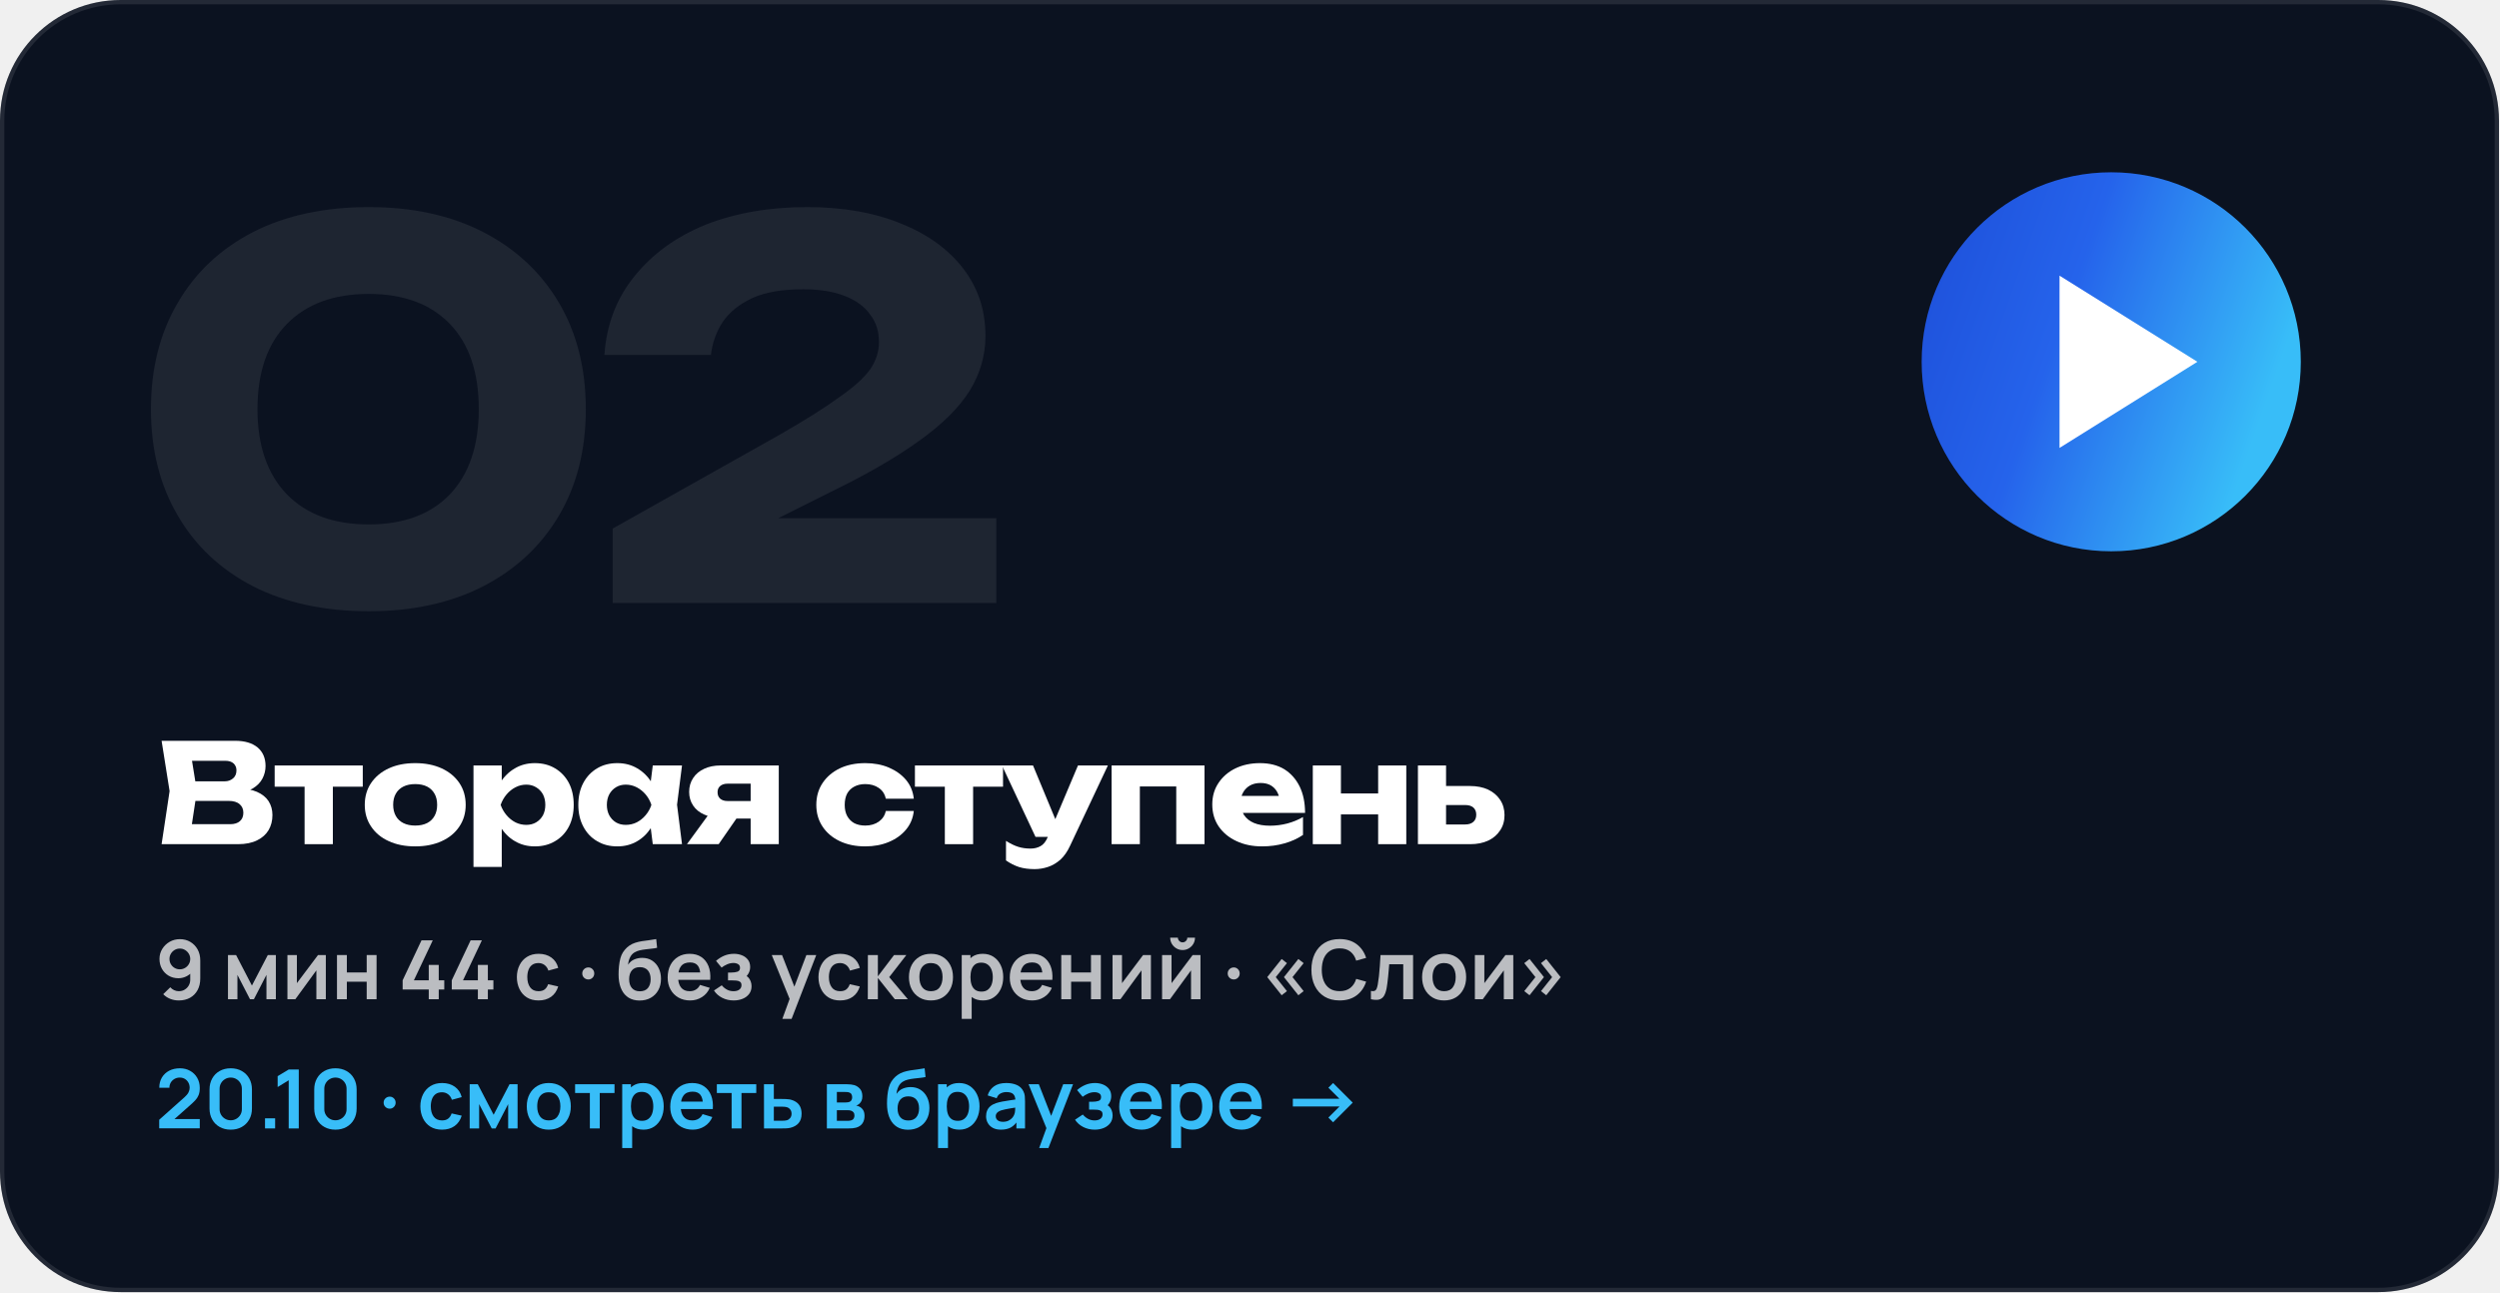
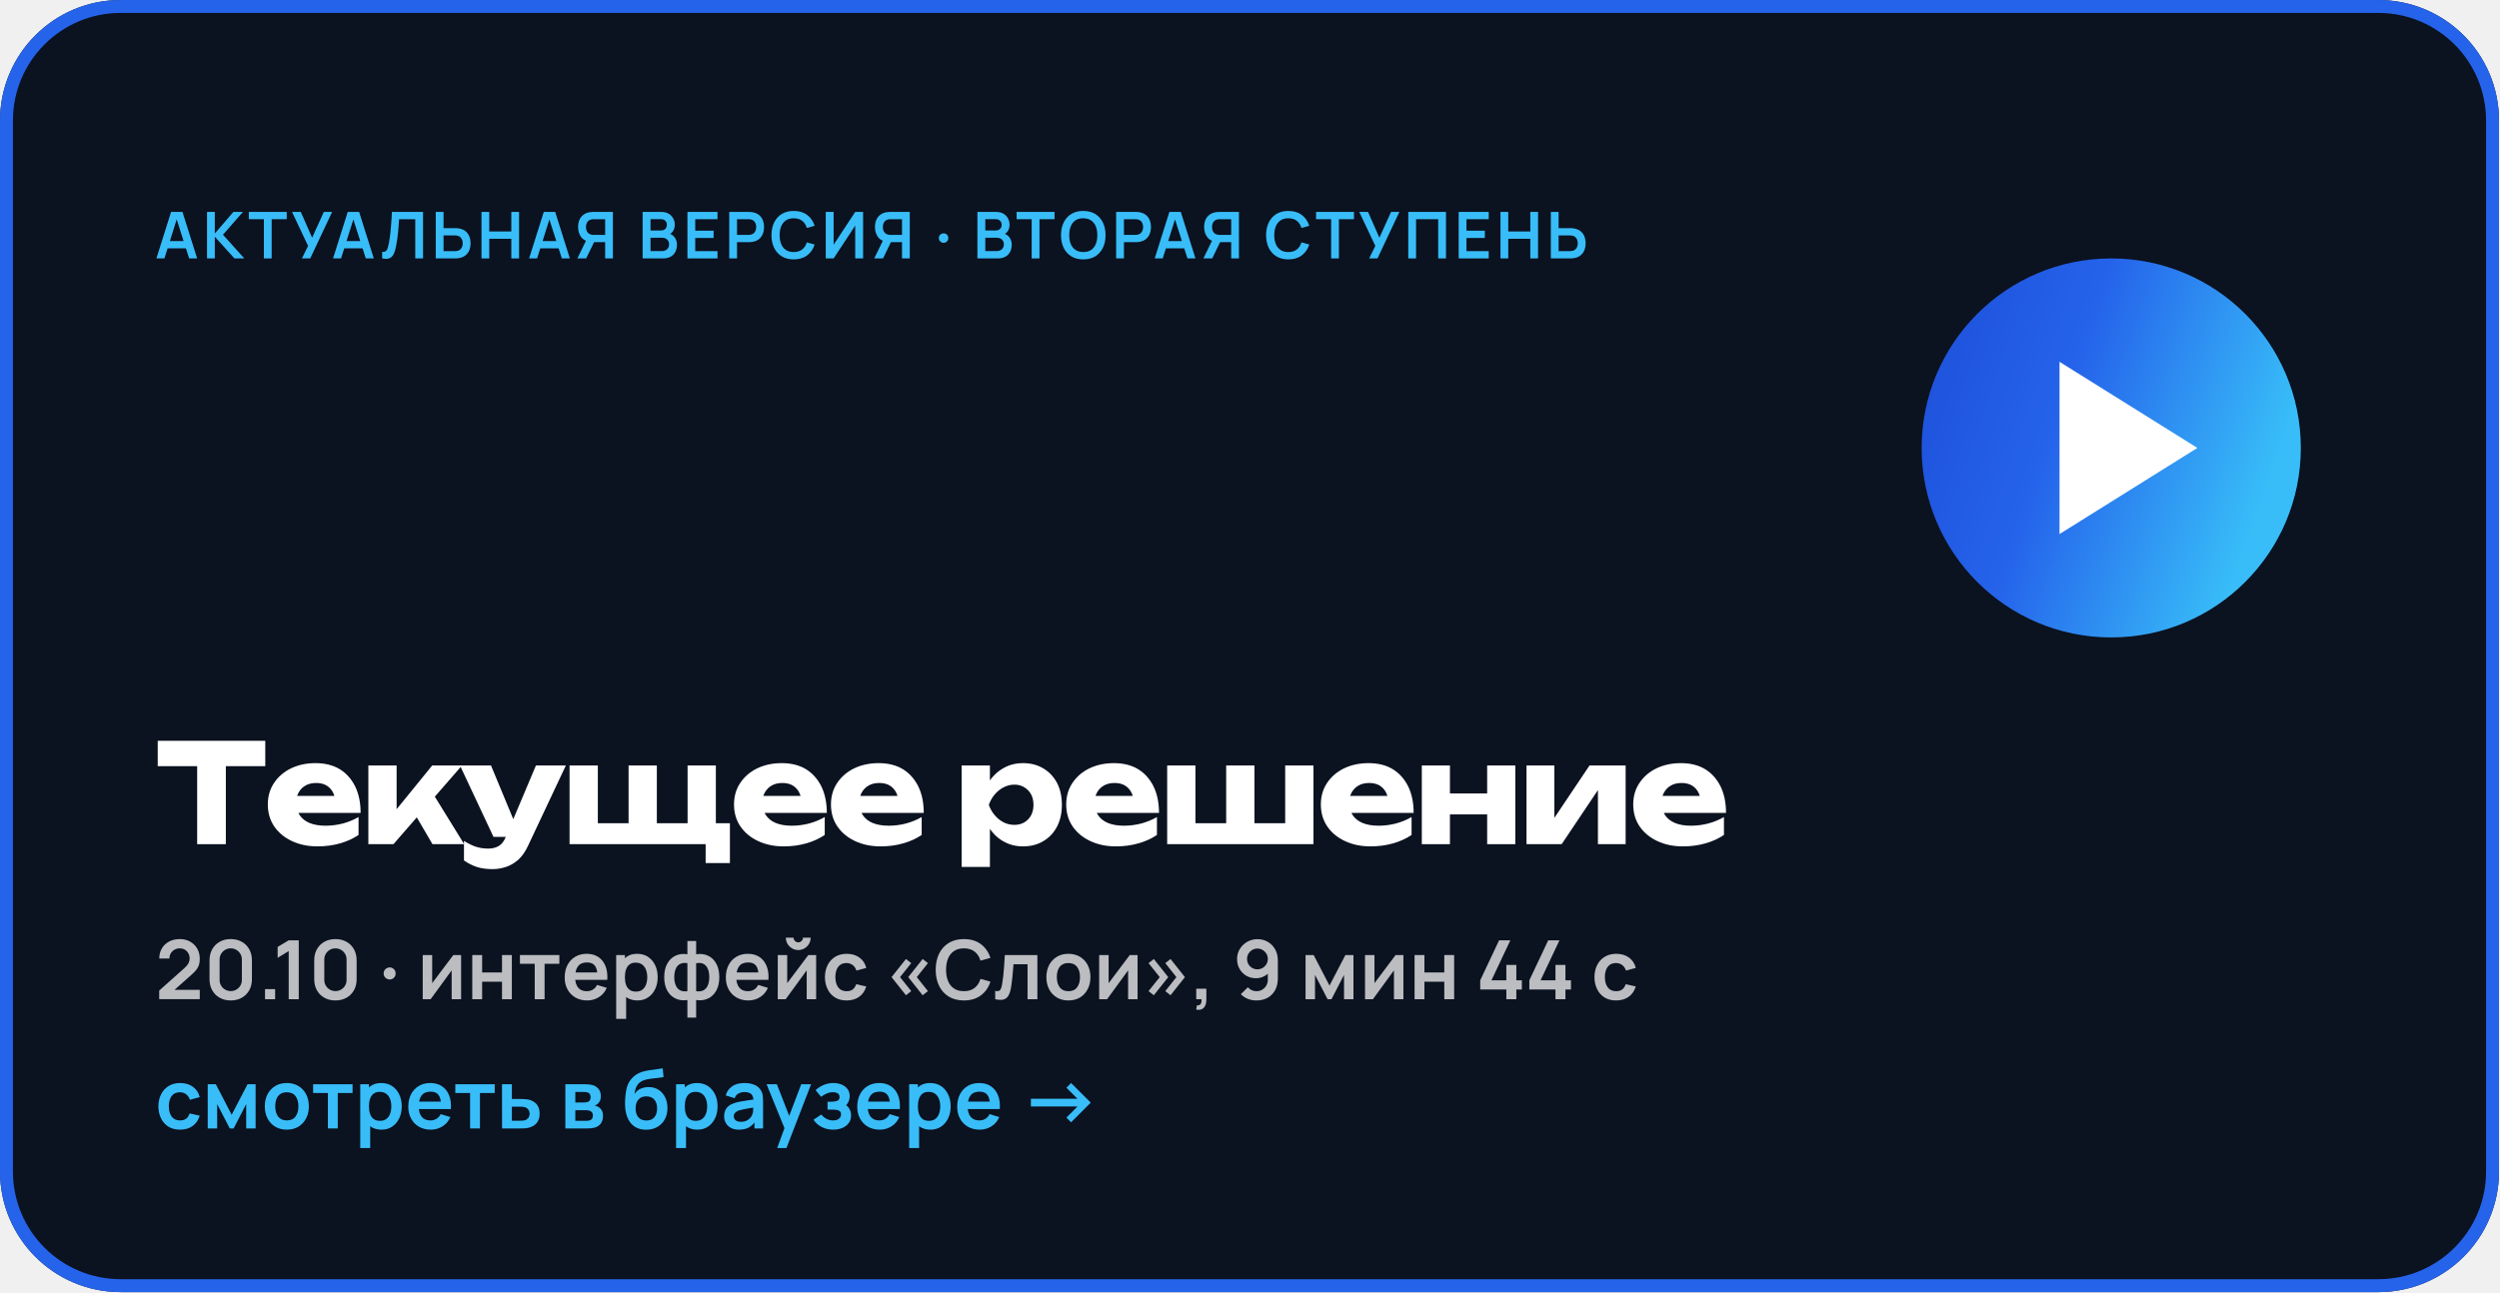
<svg xmlns="http://www.w3.org/2000/svg" width="580" height="300" viewBox="0 0 580 300" role="img" aria-labelledby="t d">
  <defs>
    <linearGradient id="cta" x1="0" y1="0" x2="1" y2="0.35">
      <stop offset="0" stop-color="#1D4ED8" />
      <stop offset=".45" stop-color="#2563EB" />
      <stop offset="1.4" stop-color="#38BDF8" />
    </linearGradient>
-     <path id="U-zero" d="M463 -16Q335 -16 240 32Q145 81 94 169Q42 257 42 375Q42 493 94 581Q145 669 240 718Q335 766 463 766Q590 766 684 718Q779 669 831 581Q883 493 883 375Q883 257 831 169Q779 81 684 32Q590 -16 463 -16ZM463 152Q564 152 620 210Q676 269 676 375Q676 482 620 540Q564 598 463 598Q362 598 305 540Q248 482 248 375Q248 269 305 210Q362 152 463 152Z" />
-     <path id="U-two" d="M34 480Q40 568 92 632Q144 697 230 732Q317 766 426 766Q530 766 608 734Q685 703 728 647Q771 591 771 517Q771 460 740 410Q709 361 643 314Q577 266 470 214L264 111L256 164H792V0H50V144L372 325Q447 368 488 398Q530 427 548 452Q565 477 565 505Q565 536 548 558Q532 581 499 594Q466 607 418 607Q358 607 320 590Q282 572 263 544Q244 515 240 480Z" />
-     <path id="U-uni0412" d="M578 367 595 406Q682 404 738 380Q795 355 823 312Q851 268 851 211Q851 150 823 102Q795 55 740 28Q684 0 601 0H47L105 385L47 750H581Q685 750 743 702Q801 653 801 567Q801 520 779 477Q757 434 708 404Q660 375 578 367ZM252 48 172 145H545Q590 145 615 167Q640 189 640 228Q640 267 613 290Q586 314 533 314H225V456H505Q541 456 566 478Q590 499 590 536Q590 566 569 586Q548 605 509 605H173L252 702L303 385Z" />
-     <path id="U-uni0442" d="M231 501H436V0H231ZM14 571H653V417H14Z" />
-     <path id="U-uni043E" d="M396 -16Q286 -16 204 22Q122 59 76 128Q30 196 30 285Q30 376 76 444Q122 512 204 550Q286 588 396 588Q505 588 588 550Q670 512 716 444Q762 376 762 285Q762 196 716 128Q670 59 588 22Q505 -16 396 -16ZM396 135Q446 135 482 153Q517 171 536 205Q555 239 555 285Q555 333 536 366Q517 400 482 418Q446 436 396 436Q346 436 310 418Q274 400 255 366Q236 333 236 286Q236 239 255 205Q274 171 310 153Q346 135 396 135Z" />
+     <path id="M-uni0410" d="M40 0 494 1440H847L1301 0H1053L641 1292H695L288 0ZM293 312V537H1049V312Z" />
+     <path id="M-uni041A" d="M140 0V1440H381V772L956 1440H1252L633 734L1294 0H988L381 672V0Z" />
+     <path id="M-uni0422" d="M486 0V1214H20V1440H1193V1214H727V0Z" />
+     <path id="M-uni0423" d="M330 0 520 388 23 1440H295L646 642L1008 1440H1265L587 0Z" />
+     <path id="M-uni041B" d="M40 0V202Q88 199 121 210Q154 220 176 250Q199 281 216 338Q233 394 249 480Q272 603 288 736Q303 870 314 1000Q325 1129 331 1243Q337 1357 341 1440H1305V0H1064V1214H564Q559 1147 552 1052Q546 958 536 848Q525 738 510 620Q494 502 472 388Q452 284 424 202Q396 119 350 66Q303 12 228 -6Q154 -24 40 0Z" />
+     <path id="M-uni042C" d="M138 0V1440H379V937H733Q753 937 787 936Q821 934 849 929Q973 910 1054 846Q1136 782 1176 684Q1215 587 1215 469Q1215 350 1176 252Q1136 155 1054 91Q973 27 849 8Q821 4 788 2Q754 0 733 0ZM379 226H723Q744 226 768 228Q793 230 815 235Q874 250 908 288Q943 326 958 374Q972 423 972 469Q972 515 958 563Q943 611 908 649Q874 687 815 702Q793 708 768 710Q744 712 723 712H379Z" />
+     <path id="M-uni041D" d="M140 0V1440H381V834H1063V1440H1303V0H1063V608H381V0Z" />
+     <path id="M-uni042F" d="M1180 0H940V503H568L465 512Q281 542 192 668Q103 795 103 971Q103 1090 142 1188Q182 1285 264 1349Q345 1413 470 1432Q499 1437 532 1438Q564 1440 585 1440H1180ZM353 0H80L392 640L637 586ZM940 728V1214H595Q575 1214 550 1212Q525 1211 504 1205Q444 1190 410 1152Q375 1114 361 1066Q347 1017 347 971Q347 925 361 877Q375 829 410 791Q444 753 504 738Q525 732 550 730Q575 728 595 728Z" />
+     <path id="M-uni0412" d="M140 0V1440H711Q857 1440 950 1382Q1044 1323 1090 1232Q1135 1141 1135 1044Q1135 925 1078 842Q1022 759 925 730V780Q1061 749 1132 651Q1202 553 1202 428Q1202 300 1153 204Q1104 108 1008 54Q911 0 769 0ZM384 227H739Q802 227 852 252Q902 278 930 324Q959 371 959 435Q959 493 934 539Q909 585 861 612Q813 640 746 640H384ZM384 865H708Q760 865 801 885Q842 905 866 944Q890 983 890 1040Q890 1115 842 1165Q794 1215 708 1215H384Z" />
+     <path id="M-uni0415" d="M140 0V1440H1070V1214H381V859H950V633H381V226H1070V0Z" />
+     <path id="M-uni0420" d="M140 0V1440H735Q756 1440 789 1438Q822 1437 850 1432Q975 1413 1056 1349Q1138 1285 1178 1188Q1217 1090 1217 971Q1217 853 1177 756Q1137 658 1056 594Q974 530 850 511Q822 507 788 505Q755 503 735 503H381V0ZM381 728H725Q745 728 770 730Q795 732 816 738Q876 753 910 791Q945 829 960 877Q974 925 974 971Q974 1017 960 1066Q945 1114 910 1152Q876 1190 816 1205Q795 1211 770 1212Q745 1214 725 1214H381Z" />
+     <path id="M-uni0421" d="M749 -30Q533 -30 379 64Q225 159 142 328Q60 497 60 720Q60 943 142 1112Q225 1281 379 1376Q533 1470 749 1470Q998 1470 1164 1346Q1330 1221 1397 1010L1154 943Q1112 1084 1011 1164Q910 1243 749 1243Q604 1243 508 1178Q411 1113 362 996Q314 878 313 720Q313 562 362 444Q410 327 507 262Q604 197 749 197Q910 197 1011 277Q1112 357 1154 497L1397 430Q1330 219 1164 94Q998 -30 749 -30Z" />
+     <path id="M-uni0418" d="M1296 0H1052V1015L384 0H140V1440H384V425L1052 1440H1296Z" />
+     <path id="M-periodcentered" d="M270 483Q207 483 164 525Q120 567 120 630Q120 693 164 735Q207 777 270 777Q328 777 370 735Q413 693 413 630Q413 567 370 525Q328 483 270 483Z" />
+     <path id="M-uni041E" d="M749 -30Q533 -30 379 64Q225 159 142 328Q60 497 60 720Q60 943 142 1112Q225 1281 379 1376Q533 1470 749 1470Q965 1470 1120 1376Q1274 1281 1356 1112Q1439 943 1439 720Q1439 497 1356 328Q1274 159 1120 64Q965 -30 749 -30ZM749 197Q894 196 990 261Q1087 326 1136 444Q1184 562 1184 720Q1184 878 1136 994Q1087 1111 990 1176Q894 1241 749 1243Q604 1244 508 1179Q412 1114 364 996Q315 878 315 720Q315 562 363 446Q411 329 508 264Q604 199 749 197Z" />
+     <path id="M-uni041F" d="M140 0V1440H1307V0H1066V1214H381V0Z" />
+     <path id="U-uni0422" d="M305 659H513V0H305ZM19 750H799V566H19Z" />
+     <path id="U-uni0435" d="M391 -16Q287 -16 206 22Q124 60 77 128Q30 197 30 288Q30 377 75 444Q120 512 198 550Q277 588 376 588Q479 588 552 544Q624 499 664 418Q703 337 703 227H195V350H588L521 307Q517 351 499 382Q481 412 452 428Q422 444 381 444Q336 444 304 426Q272 408 254 376Q236 345 236 303Q236 249 260 212Q285 174 332 154Q380 134 449 134Q512 134 574 150Q637 167 688 197V67Q629 27 554 6Q478 -16 391 -16Z" />
+     <path id="U-uni043A" d="M56 0V571H261V159L201 180L519 571H735L238 0ZM521 0 358 279 512 387 751 0Z" />
+     <path id="U-uni0443" d="M244 -181Q181 -181 132 -166Q83 -150 37 -118V24Q84 -6 125 -19Q166 -32 215 -32Q256 -32 288 -14Q320 4 340 52L559 571H776L502 -11Q473 -74 432 -112Q390 -149 342 -165Q294 -181 244 -181ZM251 53 8 571H233L448 53Z" />
+     <path id="U-uni0449" d="M1117 571V91L1055 152H1219V-137H1043V45L1122 0H56V571H261V91L199 152H534L484 91V571H689V91L627 152H962L912 91V571Z" />
    <path id="U-uni0440" d="M56 571H261V407L252 383V223L261 176V-165H56ZM196 285Q209 378 250 446Q292 513 356 550Q420 588 501 588Q585 588 648 550Q712 512 748 444Q783 376 783 285Q783 196 748 128Q712 59 648 22Q585 -16 501 -16Q420 -16 356 22Q292 59 251 127Q210 195 196 285ZM577 285Q577 328 560 361Q542 394 510 413Q479 432 439 432Q398 432 361 413Q324 394 296 361Q268 328 253 285Q268 243 296 210Q324 177 361 158Q398 140 439 140Q479 140 510 158Q542 177 560 210Q577 243 577 285Z" />
-     <path id="U-uni0430" d="M572 0 546 206 573 285 546 364 572 571H784L748 286L784 0ZM620 285Q606 195 564 127Q523 59 460 22Q396 -16 315 -16Q231 -16 168 22Q104 59 68 128Q32 196 32 285Q32 376 68 444Q104 512 168 550Q231 588 315 588Q396 588 460 550Q523 513 565 446Q607 378 620 285ZM239 285Q239 243 256 210Q274 177 305 158Q336 140 376 140Q418 140 455 158Q492 177 520 210Q548 243 562 285Q548 328 520 361Q492 394 455 413Q418 432 376 432Q336 432 305 413Q274 394 256 361Q239 328 239 285Z" />
-     <path id="U-uni044F" d="M541 313V186H268L266 192Q199 192 148 215Q96 238 68 280Q39 323 39 379Q39 437 68 480Q96 523 148 547Q199 571 266 571H689V0H485V521L541 439H318Q284 439 264 422Q245 406 245 377Q245 347 264 330Q284 313 318 313ZM438 267 253 0H23L218 267Z" />
-     <path id="U-uni0441" d="M737 241Q729 164 681 106Q633 48 556 16Q480 -16 385 -16Q280 -16 200 22Q120 60 75 128Q30 196 30 285Q30 375 75 443Q120 511 200 550Q280 588 385 588Q480 588 556 556Q633 523 681 466Q729 408 737 330H534Q523 381 483 408Q443 436 385 436Q340 436 306 418Q273 401 254 368Q236 334 236 285Q236 237 254 204Q273 170 306 152Q340 135 385 135Q443 135 484 164Q524 193 534 241Z" />
-     <path id="U-uni0443" d="M244 -181Q181 -181 132 -166Q83 -150 37 -118V24Q84 -6 125 -19Q166 -32 215 -32Q256 -32 288 -14Q320 4 340 52L559 571H776L502 -11Q473 -74 432 -112Q390 -149 342 -165Q294 -181 244 -181ZM251 53 8 571H233L448 53Z" />
-     <path id="U-uni043F" d="M730 571V0H525V512L619 419H167L261 512V0H56V571Z" />
-     <path id="U-uni0435" d="M391 -16Q287 -16 206 22Q124 60 77 128Q30 197 30 288Q30 377 75 444Q120 512 198 550Q277 588 376 588Q479 588 552 544Q624 499 664 418Q703 337 703 227H195V350H588L521 307Q517 351 499 382Q481 412 452 428Q422 444 381 444Q336 444 304 426Q272 408 254 376Q236 345 236 303Q236 249 260 212Q285 174 332 154Q380 134 449 134Q512 134 574 150Q637 167 688 197V67Q629 27 554 6Q478 -16 391 -16Z" />
+     <path id="U-uni0448" d="M56 0V571H261V91L199 152H539L484 91V571H689V91L630 152H974L912 91V571H1117V0Z" />
    <path id="U-uni043D" d="M56 571H260V0H56ZM530 571H734V0H530ZM174 368H607V216H174Z" />
-     <path id="U-uni044C" d="M56 0V571H260V50L197 143H399Q437 143 458 162Q479 180 479 214Q479 247 458 266Q437 284 399 284H196V422H433Q509 422 565 396Q621 369 652 322Q684 274 684 211Q684 147 652 100Q621 52 566 26Q510 0 436 0Z" />
-     <path id="M-nine" d="M605 1468Q746 1468 859 1402Q972 1335 1038 1218Q1103 1100 1103 947V508Q1103 345 1038 224Q972 102 854 36Q736 -30 578 -30Q469 -30 372 8Q275 45 198 123L371 292Q410 247 464 222Q519 196 578 196Q662 196 725 236Q788 275 823 338Q858 402 858 475V714L901 666Q840 594 753 554Q666 513 570 513Q435 513 330 575Q226 637 166 744Q107 850 107 985Q107 1120 175 1230Q243 1339 356 1404Q470 1468 605 1468ZM605 1238Q535 1238 477 1204Q419 1170 385 1112Q351 1055 351 985Q351 915 384 857Q418 799 476 765Q533 731 603 731Q673 731 731 765Q789 799 824 857Q858 915 858 985Q858 1053 824 1110Q790 1168 732 1203Q675 1238 605 1238Z" />
-     <path id="M-uni043C" d="M138 0V1080H336L723 334L1111 1080H1308V0H1078V595L771 0H676L369 595V0Z" />
-     <path id="M-uni0438" d="M1076 1080V0H845V705L331 0H138V1080H369V393L885 1080Z" />
-     <path id="M-uni043D" d="M138 0V1080H379V654H864V1080H1105V0H864V428H379V0Z" />
-     <path id="M-four" d="M738 0V238H100V463L561 1440H836L375 463H738V838H982V463H1117V238H982V0Z" />
-     <path id="M-uni0441" d="M609 -30Q442 -30 324 44Q206 119 144 248Q81 377 80 540Q81 706 146 834Q210 963 329 1036Q448 1110 612 1110Q796 1110 924 1018Q1051 925 1090 765L850 700Q822 787 757 836Q692 884 609 884Q515 884 454 840Q393 795 364 717Q335 639 335 540Q335 386 404 291Q473 196 609 196Q705 196 760 240Q816 284 844 367L1090 312Q1040 147 915 58Q790 -30 609 -30Z" />
-     <path id="M-periodcentered" d="M270 483Q207 483 164 525Q120 567 120 630Q120 693 164 735Q207 777 270 777Q328 777 370 735Q413 693 413 630Q413 567 370 525Q328 483 270 483Z" />
-     <path id="M-uni0431" d="M589 -32Q435 -30 327 37Q219 104 158 226Q97 348 84 514Q78 599 83 704Q88 809 105 909Q122 1009 152 1079Q183 1149 233 1208Q283 1268 341 1308Q407 1354 484 1379Q562 1404 647 1418Q732 1431 822 1442Q912 1453 1000 1470L1022 1257Q966 1243 892 1236Q819 1228 740 1219Q662 1210 591 1193Q520 1176 468 1143Q396 1099 358 1017Q320 935 313 844Q375 936 468 974Q560 1011 655 1011Q799 1011 902 943Q1006 875 1062 758Q1117 642 1117 499Q1117 339 1050 219Q983 99 864 33Q745 -33 589 -32ZM601 194Q731 194 798 274Q864 355 864 489Q864 626 796 705Q727 784 601 784Q473 784 406 705Q339 626 339 489Q339 349 407 272Q475 194 601 194Z" />
-     <path id="M-uni0435" d="M631 -30Q467 -30 343 41Q219 112 150 238Q80 364 80 528Q80 705 148 836Q216 966 337 1038Q458 1110 617 1110Q785 1110 902 1032Q1020 953 1077 810Q1134 667 1120 473H881V561Q880 737 819 818Q758 899 627 899Q479 899 407 808Q335 716 335 540Q335 376 407 286Q479 196 617 196Q706 196 770 236Q835 275 870 350L1108 278Q1046 132 916 51Q787 -30 631 -30ZM259 473V655H1002V473Z" />
-     <path id="M-uni0437" d="M524 -30Q370 -30 243 35Q116 100 43 213L233 340Q291 271 362 234Q433 196 520 196Q611 196 663 236Q715 276 715 343Q715 402 680 426Q645 451 588 456Q531 461 466 461H386V652H465Q556 652 618 673Q679 694 679 766Q679 831 631 858Q583 886 519 886Q441 886 365 853Q289 820 229 773L93 937Q183 1017 294 1064Q405 1110 531 1110Q635 1110 726 1074Q816 1038 872 966Q927 894 927 788Q927 712 894 645Q862 578 791 518L788 596Q843 573 882 532Q920 491 940 436Q961 381 961 319Q961 206 901 128Q841 50 742 10Q642 -30 524 -30Z" />
-     <path id="M-uni0443" d="M282 -480 490 91 494 -77 23 1080H274L608 224H544L869 1080H1110L508 -480Z" />
-     <path id="M-uni043A" d="M138 0 140 1080H384V560L779 1080H1080L661 540L1116 0H797L384 520V0Z" />
-     <path id="M-uni043E" d="M617 -30Q455 -30 334 43Q213 116 146 244Q80 373 80 540Q80 710 148 838Q216 966 337 1038Q458 1110 617 1110Q780 1110 901 1037Q1022 964 1089 836Q1156 707 1156 540Q1156 372 1088 244Q1021 115 900 42Q779 -30 617 -30ZM617 196Q761 196 831 292Q901 388 901 540Q901 697 830 790Q759 884 617 884Q520 884 458 840Q395 797 365 720Q335 642 335 540Q335 383 406 290Q478 196 617 196Z" />
-     <path id="M-uni0440" d="M659 -30Q501 -30 394 45Q287 120 233 250Q179 379 179 540Q179 703 233 832Q287 961 392 1036Q496 1110 650 1110Q803 1110 916 1036Q1028 961 1090 832Q1152 704 1152 540Q1152 378 1091 249Q1030 120 919 45Q808 -30 659 -30ZM138 -480V1080H351V322H381V-480ZM622 186Q716 186 777 233Q838 280 868 360Q897 441 897 540Q897 638 867 718Q837 799 774 846Q711 894 614 894Q522 894 464 850Q406 805 378 726Q351 646 351 540Q351 435 378 355Q406 275 466 230Q525 186 622 186Z" />
-     <path id="M-uni0439" d="M639 1202Q556 1202 487 1243Q418 1284 377 1352Q336 1421 336 1505H524Q524 1457 558 1424Q591 1390 639 1390Q687 1390 720 1424Q754 1457 754 1505H942Q942 1421 901 1352Q860 1284 791 1243Q722 1202 639 1202ZM1076 1080V0H845V705L331 0H138V1080H369V393L885 1080Z" />
-     <path id="M-guillemotleft" d="M920 97 568 540 920 983 1049 882 777 540 1049 198ZM512 97 160 540 512 983 641 882 368 540 641 198Z" />
-     <path id="M-uni0421" d="M749 -30Q533 -30 379 64Q225 159 142 328Q60 497 60 720Q60 943 142 1112Q225 1281 379 1376Q533 1470 749 1470Q998 1470 1164 1346Q1330 1221 1397 1010L1154 943Q1112 1084 1011 1164Q910 1243 749 1243Q604 1243 508 1178Q411 1113 362 996Q314 878 313 720Q313 562 362 444Q410 327 507 262Q604 197 749 197Q910 197 1011 277Q1112 357 1154 497L1397 430Q1330 219 1164 94Q998 -30 749 -30Z" />
-     <path id="M-uni043B" d="M40 0V202Q99 191 131 204Q163 218 179 256Q195 294 207 357Q223 446 236 562Q248 678 258 810Q267 942 275 1080H1070V0H830V854H487Q482 789 475 708Q468 628 460 546Q452 464 442 390Q433 317 423 265Q400 148 358 80Q315 12 239 -8Q163 -27 40 0Z" />
-     <path id="M-guillemotright" d="M252 97 123 198 396 540 123 882 252 983 604 540ZM660 97 532 198 804 540 532 882 660 983 1012 540Z" />
+     <path id="U-uni0438" d="M56 0V571H258V111L214 125L513 571H775V0H574V473L618 458L311 0Z" />
    <path id="M-two" d="M100 2V212L716 761Q788 825 816 882Q844 939 844 992Q844 1064 813 1120Q782 1177 728 1210Q673 1243 602 1243Q527 1243 470 1208Q412 1174 380 1117Q348 1060 350 994H102Q102 1138 166 1245Q231 1352 344 1411Q458 1470 607 1470Q745 1470 855 1408Q965 1347 1028 1238Q1091 1130 1091 989Q1091 886 1063 816Q1035 746 980 687Q924 628 842 556L405 169L383 229H1091V2Z" />
    <path id="M-zero" d="M658 -30Q505 -30 388 36Q271 101 206 218Q140 335 140 488V952Q140 1105 206 1222Q271 1339 388 1404Q505 1470 658 1470Q811 1470 928 1404Q1044 1339 1110 1222Q1176 1105 1176 952V488Q1176 335 1110 218Q1044 101 928 36Q811 -30 658 -30ZM658 199Q734 199 796 236Q858 272 894 334Q930 395 930 471V970Q930 1047 894 1108Q858 1170 796 1206Q734 1243 658 1243Q582 1243 520 1206Q458 1170 422 1108Q386 1047 386 970V471Q386 395 422 334Q458 272 520 236Q582 199 658 199Z" />
    <path id="M-period" d="M180 0V247H427V0Z" />
    <path id="M-one" d="M390 0V1177L120 1012V1278L390 1440H636V0Z" />
+     <path id="M-uni0438" d="M1076 1080V0H845V705L331 0H138V1080H369V393L885 1080Z" />
+     <path id="M-uni043D" d="M138 0V1080H379V654H864V1080H1105V0H864V428H379V0Z" />
    <path id="M-uni0442" d="M411 0V866H50V1080H1013V866H652V0Z" />
+     <path id="M-uni0435" d="M631 -30Q467 -30 343 41Q219 112 150 238Q80 364 80 528Q80 705 148 836Q216 966 337 1038Q458 1110 617 1110Q785 1110 902 1032Q1020 953 1077 810Q1134 667 1120 473H881V561Q880 737 819 818Q758 899 627 899Q479 899 407 808Q335 716 335 540Q335 376 407 286Q479 196 617 196Q706 196 770 236Q835 275 870 350L1108 278Q1046 132 916 51Q787 -30 631 -30ZM259 473V655H1002V473Z" />
+     <path id="M-uni0440" d="M659 -30Q501 -30 394 45Q287 120 233 250Q179 379 179 540Q179 703 233 832Q287 961 392 1036Q496 1110 650 1110Q803 1110 916 1036Q1028 961 1090 832Q1152 704 1152 540Q1152 378 1091 249Q1030 120 919 45Q808 -30 659 -30ZM138 -480V1080H351V322H381V-480ZM622 186Q716 186 777 233Q838 280 868 360Q897 441 897 540Q897 638 867 718Q837 799 774 846Q711 894 614 894Q522 894 464 850Q406 805 378 726Q351 646 351 540Q351 435 378 355Q406 275 466 230Q525 186 622 186Z" />
+     <path id="M-uni0444" d="M646 -450V-19Q488 -44 360 15Q231 74 156 207Q80 340 80 540Q80 739 156 873Q231 1007 360 1066Q488 1124 646 1099V1423H860V1099Q1018 1124 1146 1066Q1275 1007 1350 873Q1426 739 1426 540Q1426 340 1350 207Q1275 74 1146 15Q1018 -44 860 -19V-450ZM646 197V881Q565 895 504 876Q444 858 404 812Q365 767 345 698Q325 628 325 540Q325 451 346 382Q366 313 407 267Q448 221 508 202Q568 184 646 197ZM860 197Q938 184 998 202Q1058 220 1098 265Q1139 310 1160 380Q1181 449 1181 540Q1181 631 1161 700Q1141 769 1102 814Q1062 860 1002 878Q941 895 860 881Z" />
+     <path id="M-uni0439" d="M639 1202Q556 1202 487 1243Q418 1284 377 1352Q336 1421 336 1505H524Q524 1457 558 1424Q591 1390 639 1390Q687 1390 720 1424Q754 1457 754 1505H942Q942 1421 901 1352Q860 1284 791 1243Q722 1202 639 1202ZM1076 1080V0H845V705L331 0H138V1080H369V393L885 1080Z" />
+     <path id="M-uni0441" d="M609 -30Q442 -30 324 44Q206 119 144 248Q81 377 80 540Q81 706 146 834Q210 963 329 1036Q448 1110 612 1110Q796 1110 924 1018Q1051 925 1090 765L850 700Q822 787 757 836Q692 884 609 884Q515 884 454 840Q393 795 364 717Q335 639 335 540Q335 386 404 291Q473 196 609 196Q705 196 760 240Q816 284 844 367L1090 312Q1040 147 915 58Q790 -30 609 -30Z" />
+     <path id="M-guillemotleft" d="M920 97 568 540 920 983 1049 882 777 540 1049 198ZM512 97 160 540 512 983 641 882 368 540 641 198Z" />
+     <path id="M-uni043B" d="M40 0V202Q99 191 131 204Q163 218 179 256Q195 294 207 357Q223 446 236 562Q248 678 258 810Q267 942 275 1080H1070V0H830V854H487Q482 789 475 708Q468 628 460 546Q452 464 442 390Q433 317 423 265Q400 148 358 80Q315 12 239 -8Q163 -27 40 0Z" />
+     <path id="M-uni043E" d="M617 -30Q455 -30 334 43Q213 116 146 244Q80 373 80 540Q80 710 148 838Q216 966 337 1038Q458 1110 617 1110Q780 1110 901 1037Q1022 964 1089 836Q1156 707 1156 540Q1156 372 1088 244Q1021 115 900 42Q779 -30 617 -30ZM617 196Q761 196 831 292Q901 388 901 540Q901 697 830 790Q759 884 617 884Q520 884 458 840Q395 797 365 720Q335 642 335 540Q335 383 406 290Q478 196 617 196Z" />
+     <path id="M-guillemotright" d="M252 97 123 198 396 540 123 882 252 983 604 540ZM660 97 532 198 804 540 532 882 660 983 1012 540Z" />
+     <path id="M-comma" d="M120 -255 134 -151Q180 -155 207 -136Q234 -116 244 -80Q253 -45 248 0H120V257H367V-10Q367 -141 305 -208Q243 -275 120 -255Z" />
+     <path id="M-nine" d="M605 1468Q746 1468 859 1402Q972 1335 1038 1218Q1103 1100 1103 947V508Q1103 345 1038 224Q972 102 854 36Q736 -30 578 -30Q469 -30 372 8Q275 45 198 123L371 292Q410 247 464 222Q519 196 578 196Q662 196 725 236Q788 275 823 338Q858 402 858 475V714L901 666Q840 594 753 554Q666 513 570 513Q435 513 330 575Q226 637 166 744Q107 850 107 985Q107 1120 175 1230Q243 1339 356 1404Q470 1468 605 1468ZM605 1238Q535 1238 477 1204Q419 1170 385 1112Q351 1055 351 985Q351 915 384 857Q418 799 476 765Q533 731 603 731Q673 731 731 765Q789 799 824 857Q858 915 858 985Q858 1053 824 1110Q790 1168 732 1203Q675 1238 605 1238Z" />
+     <path id="M-uni043C" d="M138 0V1080H336L723 334L1111 1080H1308V0H1078V595L771 0H676L369 595V0Z" />
+     <path id="M-four" d="M738 0V238H100V463L561 1440H836L375 463H738V838H982V463H1117V238H982V0Z" />
    <path id="M-uni044C" d="M139 0 138 1080H379V720H573Q618 720 674 718Q731 716 769 709Q860 689 924 645Q989 601 1023 530Q1057 459 1057 359Q1057 216 984 130Q910 45 777 14Q737 5 680 2Q622 0 576 0ZM379 189H597Q619 189 646 191Q673 193 698 200Q743 212 778 254Q812 297 812 359Q812 424 777 466Q742 508 691 521Q668 527 643 529Q618 531 597 531H379Z" />
    <path id="M-uni0432" d="M138 0V1080H629Q682 1080 728 1074Q774 1068 807 1059Q885 1036 945 970Q1005 903 1005 786Q1005 717 983 672Q961 628 925 598Q908 584 890 574Q872 564 854 558Q893 552 928 535Q983 508 1020 455Q1058 402 1058 306Q1058 197 1006 122Q953 48 852 19Q815 9 767 4Q719 0 669 0ZM382 186H652Q673 186 698 190Q723 194 743 201Q779 214 796 247Q812 280 812 316Q812 365 788 394Q763 424 729 434Q709 442 686 444Q662 445 647 445H382ZM382 634H582Q613 634 642 638Q672 641 692 650Q725 663 740 694Q756 725 756 763Q756 803 738 836Q721 868 683 879Q658 889 622 890Q587 891 577 891H382Z" />
+     <path id="M-uni0431" d="M589 -32Q435 -30 327 37Q219 104 158 226Q97 348 84 514Q78 599 83 704Q88 809 105 909Q122 1009 152 1079Q183 1149 233 1208Q283 1268 341 1308Q407 1354 484 1379Q562 1404 647 1418Q732 1431 822 1442Q912 1453 1000 1470L1022 1257Q966 1243 892 1236Q819 1228 740 1219Q662 1210 591 1193Q520 1176 468 1143Q396 1099 358 1017Q320 935 313 844Q375 936 468 974Q560 1011 655 1011Q799 1011 902 943Q1006 875 1062 758Q1117 642 1117 499Q1117 339 1050 219Q983 99 864 33Q745 -33 589 -32ZM601 194Q731 194 798 274Q864 355 864 489Q864 626 796 705Q727 784 601 784Q473 784 406 705Q339 626 339 489Q339 349 407 272Q475 194 601 194Z" />
    <path id="M-uni0430" d="M442 -30Q325 -30 244 14Q163 59 122 133Q80 207 80 296Q80 374 106 436Q132 499 186 544Q240 590 326 619Q391 640 478 657Q566 674 668 688Q771 703 883 720L797 671Q798 783 747 836Q696 889 575 889Q502 889 434 855Q366 821 339 738L119 807Q159 944 272 1027Q384 1110 575 1110Q719 1110 828 1063Q938 1016 991 909Q1020 852 1026 792Q1032 733 1032 663V0H821V234L856 196Q783 79 686 24Q588 -30 442 -30ZM490 162Q572 162 630 191Q688 220 722 262Q757 304 769 341Q788 387 790 446Q793 506 793 543L867 521Q758 504 680 491Q602 478 546 466Q490 455 447 441Q405 426 376 406Q347 386 332 360Q316 334 316 299Q316 259 336 228Q356 198 394 180Q433 162 490 162Z" />
+     <path id="M-uni0443" d="M282 -480 490 91 494 -77 23 1080H274L608 224H544L869 1080H1110L508 -480Z" />
+     <path id="M-uni0437" d="M524 -30Q370 -30 243 35Q116 100 43 213L233 340Q291 271 362 234Q433 196 520 196Q611 196 663 236Q715 276 715 343Q715 402 680 426Q645 451 588 456Q531 461 466 461H386V652H465Q556 652 618 673Q679 694 679 766Q679 831 631 858Q583 886 519 886Q441 886 365 853Q289 820 229 773L93 937Q183 1017 294 1064Q405 1110 531 1110Q635 1110 726 1074Q816 1038 872 966Q927 894 927 788Q927 712 894 645Q862 578 791 518L788 596Q843 573 882 532Q920 491 940 436Q961 381 961 319Q961 206 901 128Q841 50 742 10Q642 -30 524 -30Z" />
    <path id="M-arrowright" d="M280 536V725H1418L1148 995L1263 1110L1743 630L1263 150L1148 265L1419 536Z" />
  </defs>
  <rect width="580" height="300" rx="28" fill="#0B1220" />
  <rect x=".5" y=".5" width="579" height="299" rx="27.5" fill="none" stroke="#FFFFFF" stroke-opacity=".1" />
-   <g fill="#FFFFFF" fill-opacity="0.08">
-     <use href="#U-zero" transform="matrix(0.12 0 0 -0.12 30.0 140.0)" />
-     <use href="#U-two" transform="matrix(0.12 0 0 -0.12 136.2 140.0)" />
+   <rect x="1.5" y="1.5" width="577" height="297" rx="26.5" fill="none" stroke="#2563EB" stroke-width="3" />
+   <g fill="#38BDF8">
+     <use href="#M-uni0410" transform="matrix(0.0075 0 0 -0.0075 36.0 60.0)" />
+     <use href="#M-uni041A" transform="matrix(0.0075 0 0 -0.0075 47.0 60.0)" />
+     <use href="#M-uni0422" transform="matrix(0.0075 0 0 -0.0075 57.6 60.0)" />
+     <use href="#M-uni0423" transform="matrix(0.0075 0 0 -0.0075 67.6 60.0)" />
+     <use href="#M-uni0410" transform="matrix(0.0075 0 0 -0.0075 77.0 60.0)" />
+     <use href="#M-uni041B" transform="matrix(0.0075 0 0 -0.0075 88.4 60.0)" />
+     <use href="#M-uni042C" transform="matrix(0.0075 0 0 -0.0075 100.1 60.0)" />
+     <use href="#M-uni041D" transform="matrix(0.0075 0 0 -0.0075 110.7 60.0)" />
+     <use href="#M-uni0410" transform="matrix(0.0075 0 0 -0.0075 122.5 60.0)" />
+     <use href="#M-uni042F" transform="matrix(0.0075 0 0 -0.0075 133.4 60.0)" />
+     <use href="#M-uni0412" transform="matrix(0.0075 0 0 -0.0075 148.1 60.0)" />
+     <use href="#M-uni0415" transform="matrix(0.0075 0 0 -0.0075 158.5 60.0)" />
+     <use href="#M-uni0420" transform="matrix(0.0075 0 0 -0.0075 168.2 60.0)" />
+     <use href="#M-uni0421" transform="matrix(0.0075 0 0 -0.0075 178.6 60.0)" />
+     <use href="#M-uni0418" transform="matrix(0.0075 0 0 -0.0075 190.6 60.0)" />
+     <use href="#M-uni042F" transform="matrix(0.0075 0 0 -0.0075 202.3 60.0)" />
+     <use href="#M-periodcentered" transform="matrix(0.0075 0 0 -0.0075 217.0 60.0)" />
+     <use href="#M-uni0412" transform="matrix(0.0075 0 0 -0.0075 225.8 60.0)" />
+     <use href="#M-uni0422" transform="matrix(0.0075 0 0 -0.0075 235.8 60.0)" />
+     <use href="#M-uni041E" transform="matrix(0.0075 0 0 -0.0075 245.8 60.0)" />
+     <use href="#M-uni0420" transform="matrix(0.0075 0 0 -0.0075 258.0 60.0)" />
+     <use href="#M-uni0410" transform="matrix(0.0075 0 0 -0.0075 267.7 60.0)" />
+     <use href="#M-uni042F" transform="matrix(0.0075 0 0 -0.0075 278.7 60.0)" />
+     <use href="#M-uni0421" transform="matrix(0.0075 0 0 -0.0075 293.4 60.0)" />
+     <use href="#M-uni0422" transform="matrix(0.0075 0 0 -0.0075 305.3 60.0)" />
+     <use href="#M-uni0423" transform="matrix(0.0075 0 0 -0.0075 315.3 60.0)" />
+     <use href="#M-uni041F" transform="matrix(0.0075 0 0 -0.0075 325.8 60.0)" />
+     <use href="#M-uni0415" transform="matrix(0.0075 0 0 -0.0075 337.5 60.0)" />
+     <use href="#M-uni041D" transform="matrix(0.0075 0 0 -0.0075 347.2 60.0)" />
+     <use href="#M-uni042C" transform="matrix(0.0075 0 0 -0.0075 358.9 60.0)" />
  </g>
-   <circle cx="490" cy="84" r="44" fill="url(#cta)" />
-   <path d="M478 64 L510 84 L478 104 Z" fill="#FFFFFF" />
-   <g fill="#FFFFFF">
-     <use href="#U-uni0412" transform="matrix(0.032 0 0 -0.032 36.0 196.0)" />
-     <use href="#U-uni0442" transform="matrix(0.032 0 0 -0.032 63.3 196.0)" />
-     <use href="#U-uni043E" transform="matrix(0.032 0 0 -0.032 83.7 196.0)" />
-     <use href="#U-uni0440" transform="matrix(0.032 0 0 -0.032 108.1 196.0)" />
-     <use href="#U-uni0430" transform="matrix(0.032 0 0 -0.032 133.2 196.0)" />
-     <use href="#U-uni044F" transform="matrix(0.032 0 0 -0.032 158.7 196.0)" />
-     <use href="#U-uni0441" transform="matrix(0.032 0 0 -0.032 188.5 196.0)" />
-     <use href="#U-uni0442" transform="matrix(0.032 0 0 -0.032 211.9 196.0)" />
-     <use href="#U-uni0443" transform="matrix(0.032 0 0 -0.032 232.3 196.0)" />
-     <use href="#U-uni043F" transform="matrix(0.032 0 0 -0.032 256.2 196.0)" />
-     <use href="#U-uni0435" transform="matrix(0.032 0 0 -0.032 280.4 196.0)" />
-     <use href="#U-uni043D" transform="matrix(0.032 0 0 -0.032 302.9 196.0)" />
-     <use href="#U-uni044C" transform="matrix(0.032 0 0 -0.032 327.3 196.0)" />
+   <circle cx="490" cy="104" r="44" fill="url(#cta)" />
+   <path d="M478 84 L510 104 L478 124 Z" fill="#FFFFFF" />
+   <g fill="#FFFFFF" fill-opacity="1">
+     <use href="#U-uni0422" transform="matrix(0.032 0 0 -0.032 36.0 196.0)" />
+     <use href="#U-uni0435" transform="matrix(0.032 0 0 -0.032 61.2 196.0)" />
+     <use href="#U-uni043A" transform="matrix(0.032 0 0 -0.032 83.7 196.0)" />
+     <use href="#U-uni0443" transform="matrix(0.032 0 0 -0.032 106.5 196.0)" />
+     <use href="#U-uni0449" transform="matrix(0.032 0 0 -0.032 130.4 196.0)" />
+     <use href="#U-uni0435" transform="matrix(0.032 0 0 -0.032 169.4 196.0)" />
+     <use href="#U-uni0435" transform="matrix(0.032 0 0 -0.032 191.9 196.0)" />
+     <use href="#U-uni0440" transform="matrix(0.032 0 0 -0.032 221.4 196.0)" />
+     <use href="#U-uni0435" transform="matrix(0.032 0 0 -0.032 246.5 196.0)" />
+     <use href="#U-uni0448" transform="matrix(0.032 0 0 -0.032 269.1 196.0)" />
+     <use href="#U-uni0435" transform="matrix(0.032 0 0 -0.032 305.6 196.0)" />
+     <use href="#U-uni043D" transform="matrix(0.032 0 0 -0.032 328.2 196.0)" />
+     <use href="#U-uni0438" transform="matrix(0.032 0 0 -0.032 352.5 196.0)" />
+     <use href="#U-uni0435" transform="matrix(0.032 0 0 -0.032 378.1 196.0)" />
  </g>
  <g fill="#FFFFFF" fill-opacity="0.72">
-     <use href="#M-nine" transform="matrix(0.0095 0 0 -0.0095 36.0 232.0)" />
-     <use href="#M-uni043C" transform="matrix(0.0095 0 0 -0.0095 51.6 232.0)" />
-     <use href="#M-uni0438" transform="matrix(0.0095 0 0 -0.0095 65.4 232.0)" />
-     <use href="#M-uni043D" transform="matrix(0.0095 0 0 -0.0095 76.9 232.0)" />
-     <use href="#M-four" transform="matrix(0.0095 0 0 -0.0095 92.5 232.0)" />
-     <use href="#M-four" transform="matrix(0.0095 0 0 -0.0095 103.9 232.0)" />
-     <use href="#M-uni0441" transform="matrix(0.0095 0 0 -0.0095 119.2 232.0)" />
-     <use href="#M-periodcentered" transform="matrix(0.0095 0 0 -0.0095 134.0 232.0)" />
-     <use href="#M-uni0431" transform="matrix(0.0095 0 0 -0.0095 142.8 232.0)" />
-     <use href="#M-uni0435" transform="matrix(0.0095 0 0 -0.0095 154.2 232.0)" />
-     <use href="#M-uni0437" transform="matrix(0.0095 0 0 -0.0095 165.3 232.0)" />
-     <use href="#M-uni0443" transform="matrix(0.0095 0 0 -0.0095 178.9 232.0)" />
-     <use href="#M-uni0441" transform="matrix(0.0095 0 0 -0.0095 189.2 232.0)" />
-     <use href="#M-uni043A" transform="matrix(0.0095 0 0 -0.0095 200.1 232.0)" />
-     <use href="#M-uni043E" transform="matrix(0.0095 0 0 -0.0095 210.2 232.0)" />
-     <use href="#M-uni0440" transform="matrix(0.0095 0 0 -0.0095 221.9 232.0)" />
-     <use href="#M-uni0435" transform="matrix(0.0095 0 0 -0.0095 233.6 232.0)" />
-     <use href="#M-uni043D" transform="matrix(0.0095 0 0 -0.0095 245.0 232.0)" />
-     <use href="#M-uni0438" transform="matrix(0.0095 0 0 -0.0095 256.9 232.0)" />
-     <use href="#M-uni0439" transform="matrix(0.0095 0 0 -0.0095 268.4 232.0)" />
-     <use href="#M-periodcentered" transform="matrix(0.0095 0 0 -0.0095 283.8 232.0)" />
-     <use href="#M-guillemotleft" transform="matrix(0.0095 0 0 -0.0095 292.6 232.0)" />
-     <use href="#M-uni0421" transform="matrix(0.0095 0 0 -0.0095 303.8 232.0)" />
-     <use href="#M-uni043B" transform="matrix(0.0095 0 0 -0.0095 317.8 232.0)" />
-     <use href="#M-uni043E" transform="matrix(0.0095 0 0 -0.0095 329.3 232.0)" />
-     <use href="#M-uni0438" transform="matrix(0.0095 0 0 -0.0095 341.0 232.0)" />
-     <use href="#M-guillemotright" transform="matrix(0.0095 0 0 -0.0095 352.6 232.0)" />
+     <use href="#M-two" transform="matrix(0.0095 0 0 -0.0095 36.0 232.0)" />
+     <use href="#M-zero" transform="matrix(0.0095 0 0 -0.0095 47.3 232.0)" />
+     <use href="#M-period" transform="matrix(0.0095 0 0 -0.0095 59.8 232.0)" />
+     <use href="#M-one" transform="matrix(0.0095 0 0 -0.0095 63.3 232.0)" />
+     <use href="#M-zero" transform="matrix(0.0095 0 0 -0.0095 71.6 232.0)" />
+     <use href="#M-periodcentered" transform="matrix(0.0095 0 0 -0.0095 87.9 232.0)" />
+     <use href="#M-uni0438" transform="matrix(0.0095 0 0 -0.0095 96.8 232.0)" />
+     <use href="#M-uni043D" transform="matrix(0.0095 0 0 -0.0095 108.3 232.0)" />
+     <use href="#M-uni0442" transform="matrix(0.0095 0 0 -0.0095 120.2 232.0)" />
+     <use href="#M-uni0435" transform="matrix(0.0095 0 0 -0.0095 130.3 232.0)" />
+     <use href="#M-uni0440" transform="matrix(0.0095 0 0 -0.0095 141.7 232.0)" />
+     <use href="#M-uni0444" transform="matrix(0.0095 0 0 -0.0095 153.4 232.0)" />
+     <use href="#M-uni0435" transform="matrix(0.0095 0 0 -0.0095 167.7 232.0)" />
+     <use href="#M-uni0439" transform="matrix(0.0095 0 0 -0.0095 179.2 232.0)" />
+     <use href="#M-uni0441" transform="matrix(0.0095 0 0 -0.0095 190.7 232.0)" />
+     <use href="#M-guillemotleft" transform="matrix(0.0095 0 0 -0.0095 205.4 232.0)" />
+     <use href="#M-uni0421" transform="matrix(0.0095 0 0 -0.0095 216.6 232.0)" />
+     <use href="#M-uni043B" transform="matrix(0.0095 0 0 -0.0095 230.6 232.0)" />
+     <use href="#M-uni043E" transform="matrix(0.0095 0 0 -0.0095 242.1 232.0)" />
+     <use href="#M-uni0438" transform="matrix(0.0095 0 0 -0.0095 253.8 232.0)" />
+     <use href="#M-guillemotright" transform="matrix(0.0095 0 0 -0.0095 265.4 232.0)" />
+     <use href="#M-comma" transform="matrix(0.0095 0 0 -0.0095 276.5 232.0)" />
+     <use href="#M-nine" transform="matrix(0.0095 0 0 -0.0095 286.1 232.0)" />
+     <use href="#M-uni043C" transform="matrix(0.0095 0 0 -0.0095 301.7 232.0)" />
+     <use href="#M-uni0438" transform="matrix(0.0095 0 0 -0.0095 315.5 232.0)" />
+     <use href="#M-uni043D" transform="matrix(0.0095 0 0 -0.0095 327.0 232.0)" />
+     <use href="#M-four" transform="matrix(0.0095 0 0 -0.0095 342.6 232.0)" />
+     <use href="#M-four" transform="matrix(0.0095 0 0 -0.0095 354.0 232.0)" />
+     <use href="#M-uni0441" transform="matrix(0.0095 0 0 -0.0095 369.3 232.0)" />
  </g>
  <g fill="#38BDF8">
-     <use href="#M-two" transform="matrix(0.0095 0 0 -0.0095 36.0 262.0)" />
-     <use href="#M-zero" transform="matrix(0.0095 0 0 -0.0095 47.3 262.0)" />
-     <use href="#M-period" transform="matrix(0.0095 0 0 -0.0095 59.8 262.0)" />
-     <use href="#M-one" transform="matrix(0.0095 0 0 -0.0095 63.3 262.0)" />
-     <use href="#M-zero" transform="matrix(0.0095 0 0 -0.0095 71.6 262.0)" />
-     <use href="#M-periodcentered" transform="matrix(0.0095 0 0 -0.0095 87.9 262.0)" />
-     <use href="#M-uni0441" transform="matrix(0.0095 0 0 -0.0095 96.8 262.0)" />
-     <use href="#M-uni043C" transform="matrix(0.0095 0 0 -0.0095 107.7 262.0)" />
-     <use href="#M-uni043E" transform="matrix(0.0095 0 0 -0.0095 121.5 262.0)" />
-     <use href="#M-uni0442" transform="matrix(0.0095 0 0 -0.0095 133.0 262.0)" />
-     <use href="#M-uni0440" transform="matrix(0.0095 0 0 -0.0095 143.1 262.0)" />
-     <use href="#M-uni0435" transform="matrix(0.0095 0 0 -0.0095 154.8 262.0)" />
-     <use href="#M-uni0442" transform="matrix(0.0095 0 0 -0.0095 165.9 262.0)" />
-     <use href="#M-uni044C" transform="matrix(0.0095 0 0 -0.0095 176.0 262.0)" />
-     <use href="#M-uni0432" transform="matrix(0.0095 0 0 -0.0095 190.6 262.0)" />
-     <use href="#M-uni0431" transform="matrix(0.0095 0 0 -0.0095 205.1 262.0)" />
-     <use href="#M-uni0440" transform="matrix(0.0095 0 0 -0.0095 216.4 262.0)" />
-     <use href="#M-uni0430" transform="matrix(0.0095 0 0 -0.0095 228.1 262.0)" />
-     <use href="#M-uni0443" transform="matrix(0.0095 0 0 -0.0095 238.5 262.0)" />
-     <use href="#M-uni0437" transform="matrix(0.0095 0 0 -0.0095 249.1 262.0)" />
-     <use href="#M-uni0435" transform="matrix(0.0095 0 0 -0.0095 259.0 262.0)" />
-     <use href="#M-uni0440" transform="matrix(0.0095 0 0 -0.0095 270.5 262.0)" />
-     <use href="#M-uni0435" transform="matrix(0.0095 0 0 -0.0095 282.2 262.0)" />
-     <use href="#M-arrowright" transform="matrix(0.0095 0 0 -0.0095 297.4 262.0)" />
+     <use href="#M-uni0441" transform="matrix(0.0095 0 0 -0.0095 36.0 262.0)" />
+     <use href="#M-uni043C" transform="matrix(0.0095 0 0 -0.0095 46.9 262.0)" />
+     <use href="#M-uni043E" transform="matrix(0.0095 0 0 -0.0095 60.7 262.0)" />
+     <use href="#M-uni0442" transform="matrix(0.0095 0 0 -0.0095 72.2 262.0)" />
+     <use href="#M-uni0440" transform="matrix(0.0095 0 0 -0.0095 82.3 262.0)" />
+     <use href="#M-uni0435" transform="matrix(0.0095 0 0 -0.0095 94.0 262.0)" />
+     <use href="#M-uni0442" transform="matrix(0.0095 0 0 -0.0095 105.2 262.0)" />
+     <use href="#M-uni044C" transform="matrix(0.0095 0 0 -0.0095 115.2 262.0)" />
+     <use href="#M-uni0432" transform="matrix(0.0095 0 0 -0.0095 129.9 262.0)" />
+     <use href="#M-uni0431" transform="matrix(0.0095 0 0 -0.0095 144.3 262.0)" />
+     <use href="#M-uni0440" transform="matrix(0.0095 0 0 -0.0095 155.6 262.0)" />
+     <use href="#M-uni0430" transform="matrix(0.0095 0 0 -0.0095 167.3 262.0)" />
+     <use href="#M-uni0443" transform="matrix(0.0095 0 0 -0.0095 177.7 262.0)" />
+     <use href="#M-uni0437" transform="matrix(0.0095 0 0 -0.0095 188.4 262.0)" />
+     <use href="#M-uni0435" transform="matrix(0.0095 0 0 -0.0095 198.2 262.0)" />
+     <use href="#M-uni0440" transform="matrix(0.0095 0 0 -0.0095 209.7 262.0)" />
+     <use href="#M-uni0435" transform="matrix(0.0095 0 0 -0.0095 221.4 262.0)" />
+     <use href="#M-arrowright" transform="matrix(0.0095 0 0 -0.0095 236.6 262.0)" />
  </g>
</svg>
